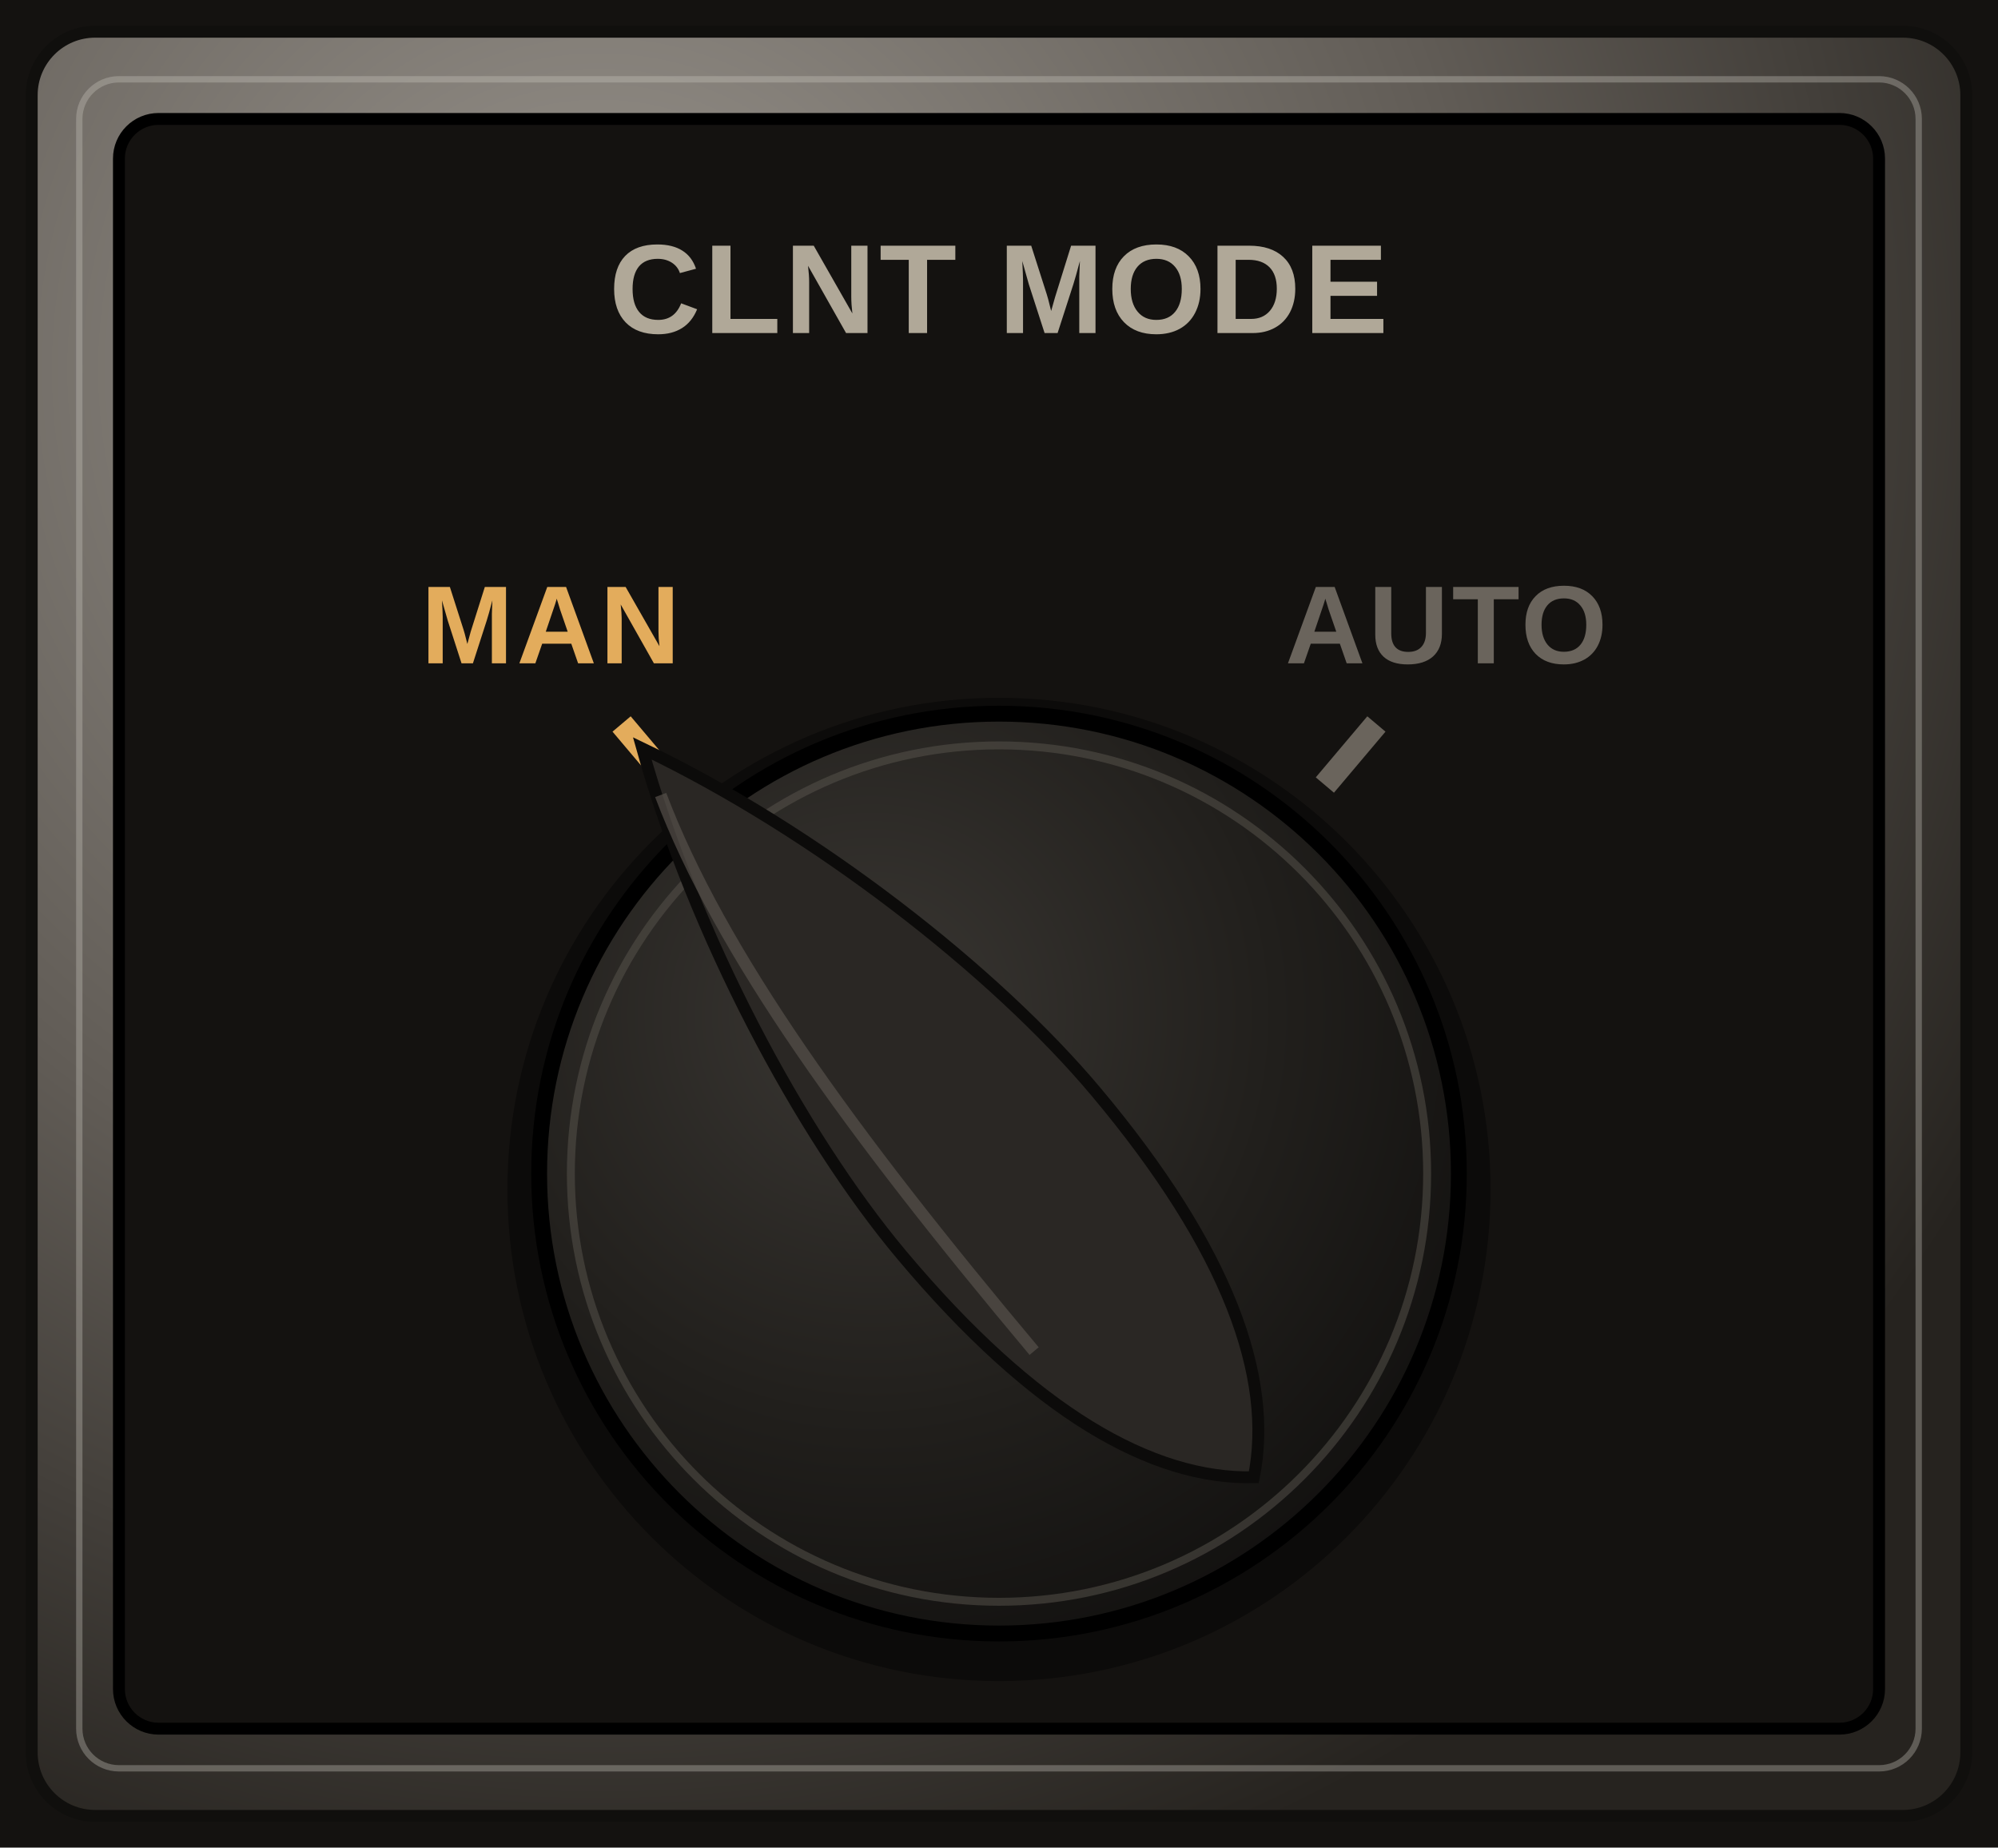
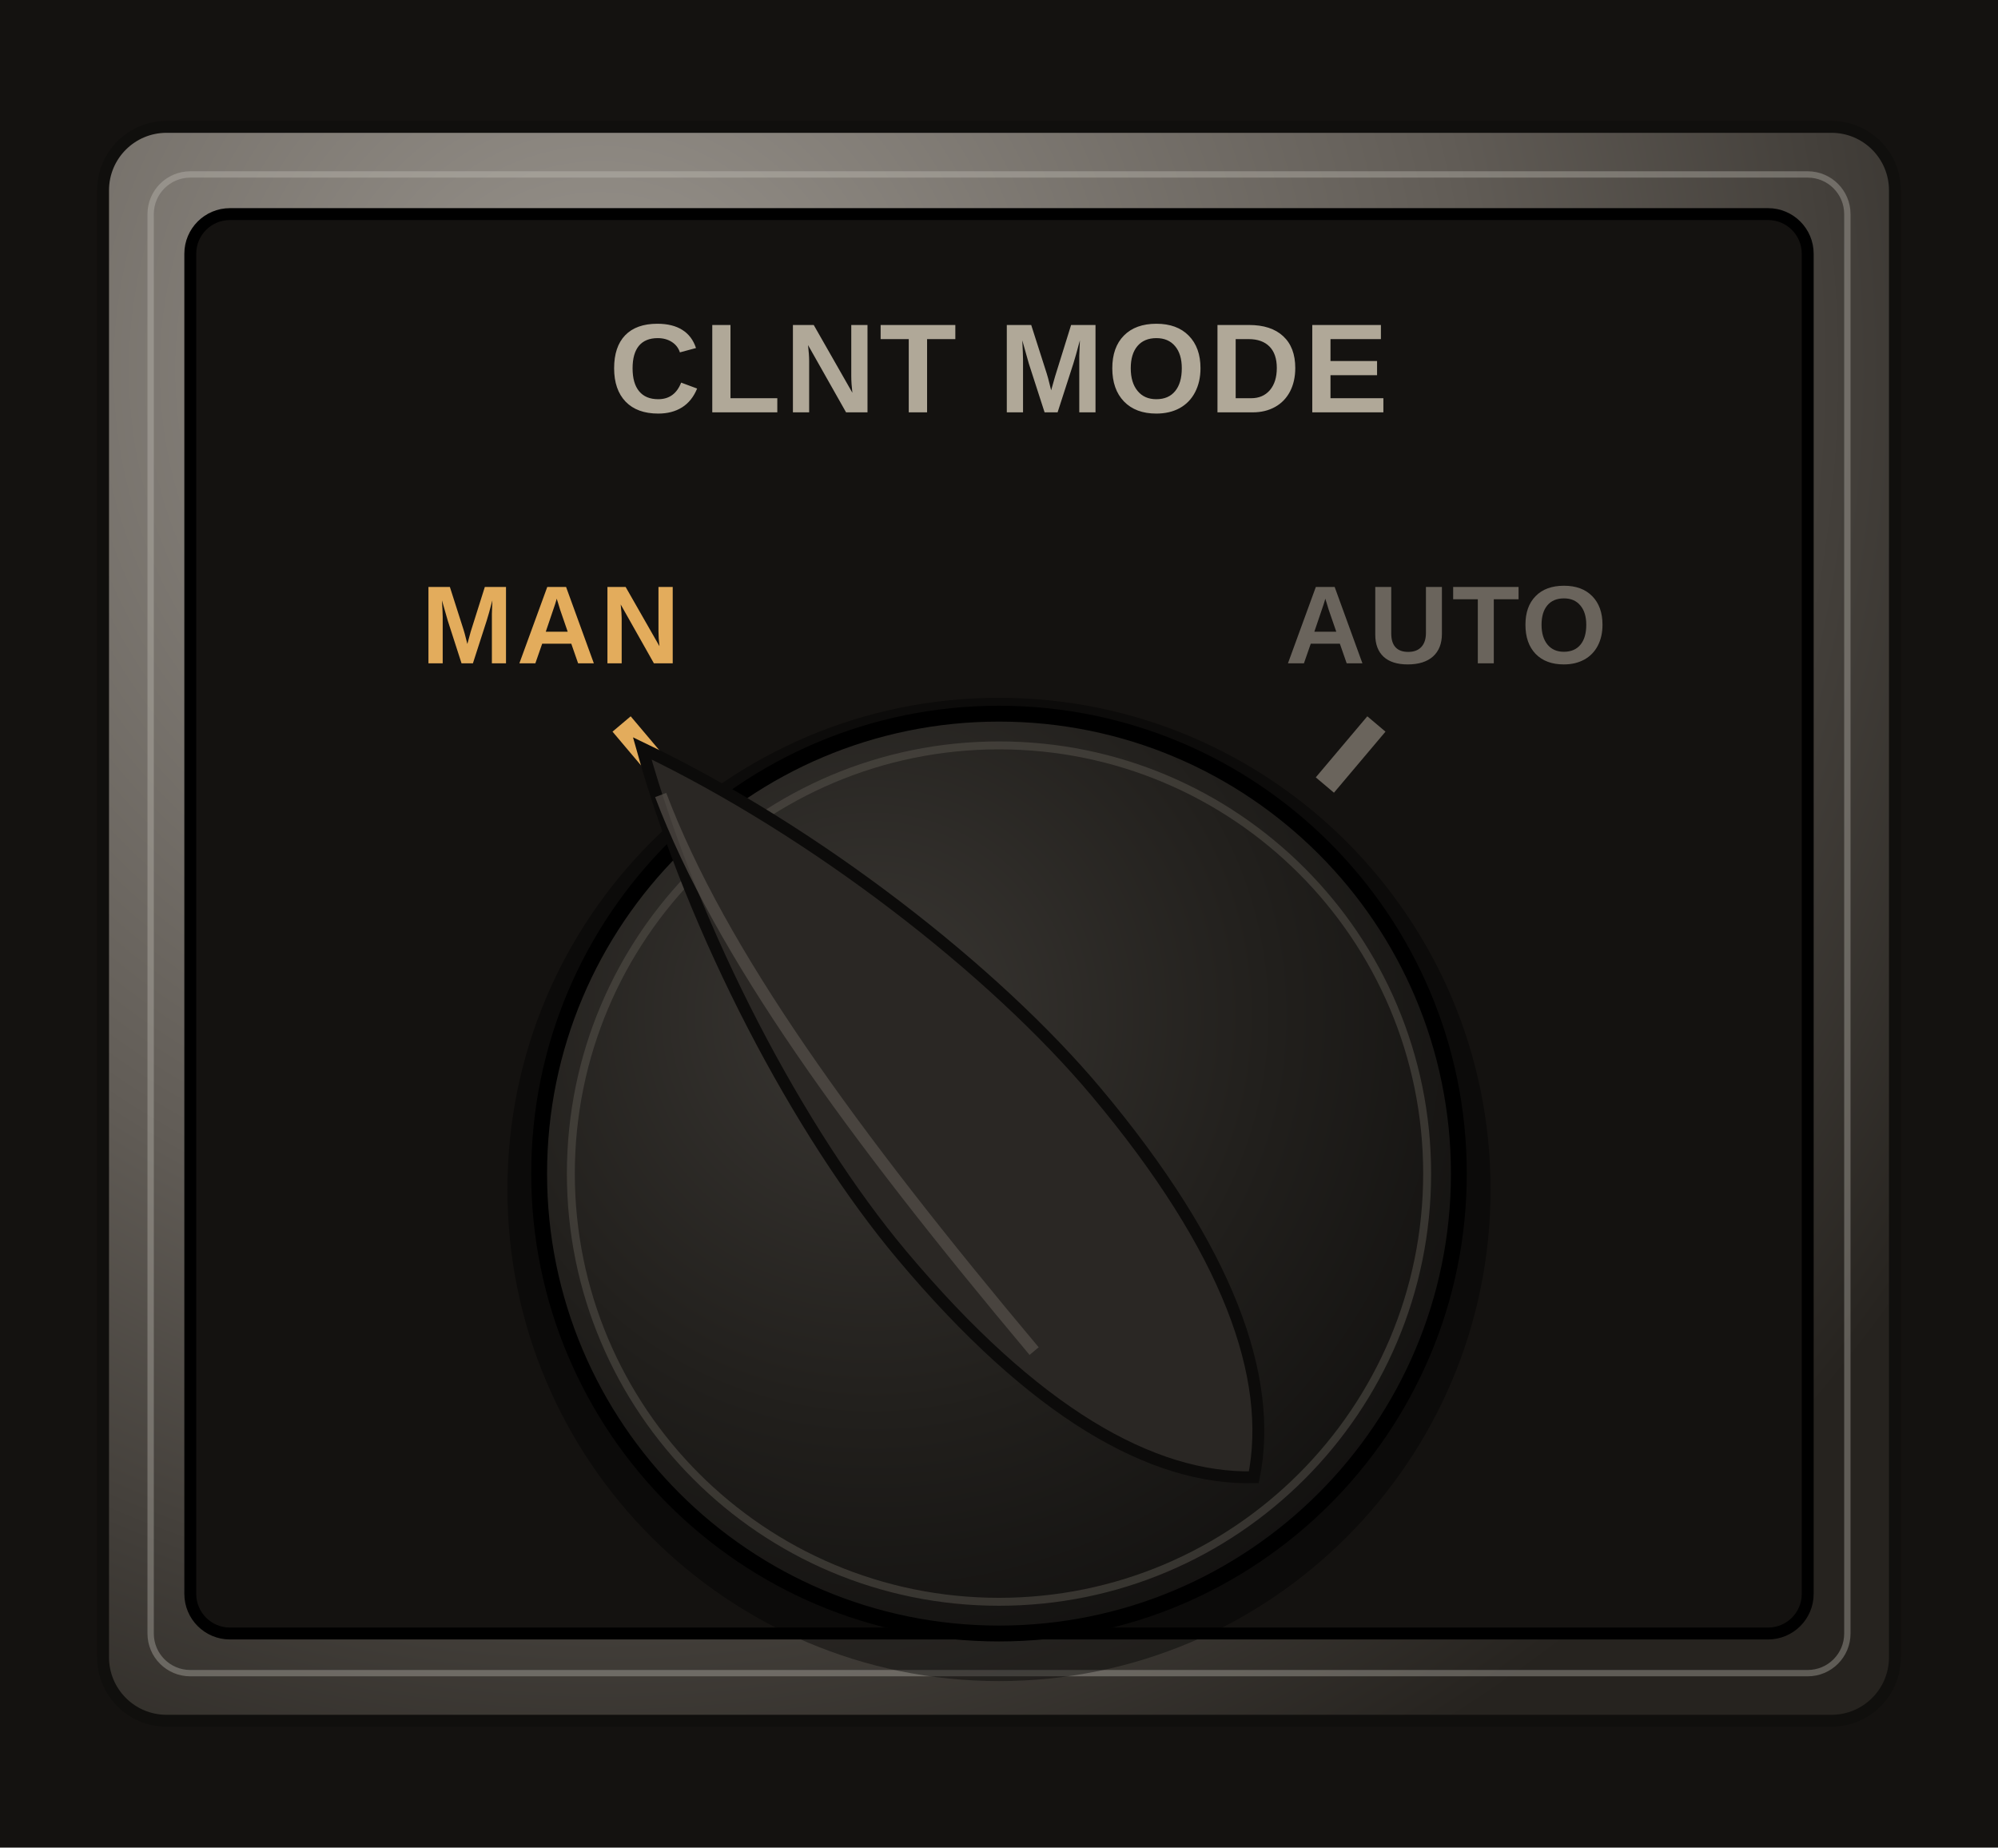
<svg xmlns="http://www.w3.org/2000/svg" width="252" height="233" viewBox="0 0 252 233">
  <rect x="0" y="0" width="252" height="233" fill="#141210" />
  <defs>
    <radialGradient id="bz" cx="75.6" cy="46.6" r="201.6" gradientUnits="userSpaceOnUse">
      <stop offset="0" stop-color="#9a958e" />
      <stop offset="0.55" stop-color="#615c56" />
      <stop offset="1" stop-color="#26231f" />
    </radialGradient>
    <radialGradient id="base" cx="110.0" cy="128.0" r="92.8" gradientUnits="userSpaceOnUse">
      <stop offset="0" stop-color="#3a3733" />
      <stop offset="0.55" stop-color="#211f1c" />
      <stop offset="1" stop-color="#0f0e0d" />
    </radialGradient>
  </defs>
-   <rect x="4" y="4" width="244" height="225" rx="8" fill="url(#bz)" stroke="#100f0d" stroke-width="1.5" />
-   <rect x="10" y="10" width="232" height="213" rx="5" fill="none" stroke="#c9c5be" stroke-width="0.8" opacity="0.35" />
-   <rect x="15" y="15" width="222" height="203" rx="5" fill="#141210" stroke="#000000" stroke-width="1.5" />
-   <text x="76.8" y="42" font-size="16" font-weight="700" letter-spacing="0.4" fill="#b0a898" font-family="Arial, sans-serif">CLNT MODE</text>
+   <rect x="13" y="16" width="226" height="201" rx="8" fill="url(#bz)" stroke="#100f0d" stroke-width="1.5" />
+   <rect x="19" y="22" width="214" height="189" rx="5" fill="none" stroke="#c9c5be" stroke-width="0.8" opacity="0.35" />
+   <rect x="24" y="27" width="204" height="179" rx="5" fill="#141210" stroke="#000000" stroke-width="1.5" />
+   <text x="76.8" y="52" font-size="16" font-weight="700" letter-spacing="0.4" fill="#b0a898" font-family="Arial, sans-serif">CLNT MODE</text>
  <line x1="84.9" y1="99.0" x2="78.4" y2="91.3" stroke="#e3ac5c" stroke-width="3" />
  <text x="53.1" y="83.652" font-size="14" font-weight="700" letter-spacing="0.4" fill="#e3ac5c" font-family="Arial, sans-serif">MAN</text>
  <line x1="167.1" y1="99.0" x2="173.6" y2="91.3" stroke="#6a645c" stroke-width="3" />
  <text x="162.1" y="83.652" font-size="14" font-weight="700" letter-spacing="0.4" fill="#6a645c" font-family="Arial, sans-serif">AUTO</text>
  <circle cx="126.0" cy="150.0" r="62.0" fill="#000000" opacity="0.4" />
  <circle cx="126.0" cy="148.0" r="58.0" fill="url(#base)" stroke="#000000" stroke-width="2" />
  <circle cx="126.0" cy="148.0" r="54.0" fill="none" stroke="#5a554e" stroke-width="1" opacity="0.5" />
  <g transform="matrix(0.766 -0.6428 0.6428 0.766 -65.65 115.62)">
    <path d="M126.0,78.0 C 136.0,100.0 142.0,128.0 142.0,148.0 C 142.0,174.0 136.0,190.0 126.0,198.0 C 116.0,190.0 110.0,174.0 110.0,148.0 C 110.0,128.0 116.0,100.0 126.0,78.0 Z" fill="#2a2724" stroke="#0c0b0a" stroke-width="1.5" />
    <path d="M124.0,84.0 C 117.0,104.0 115.0,132.0 115.0,168.0" fill="none" stroke="#55504a" stroke-width="1.5" opacity="0.7" />
  </g>
</svg>
